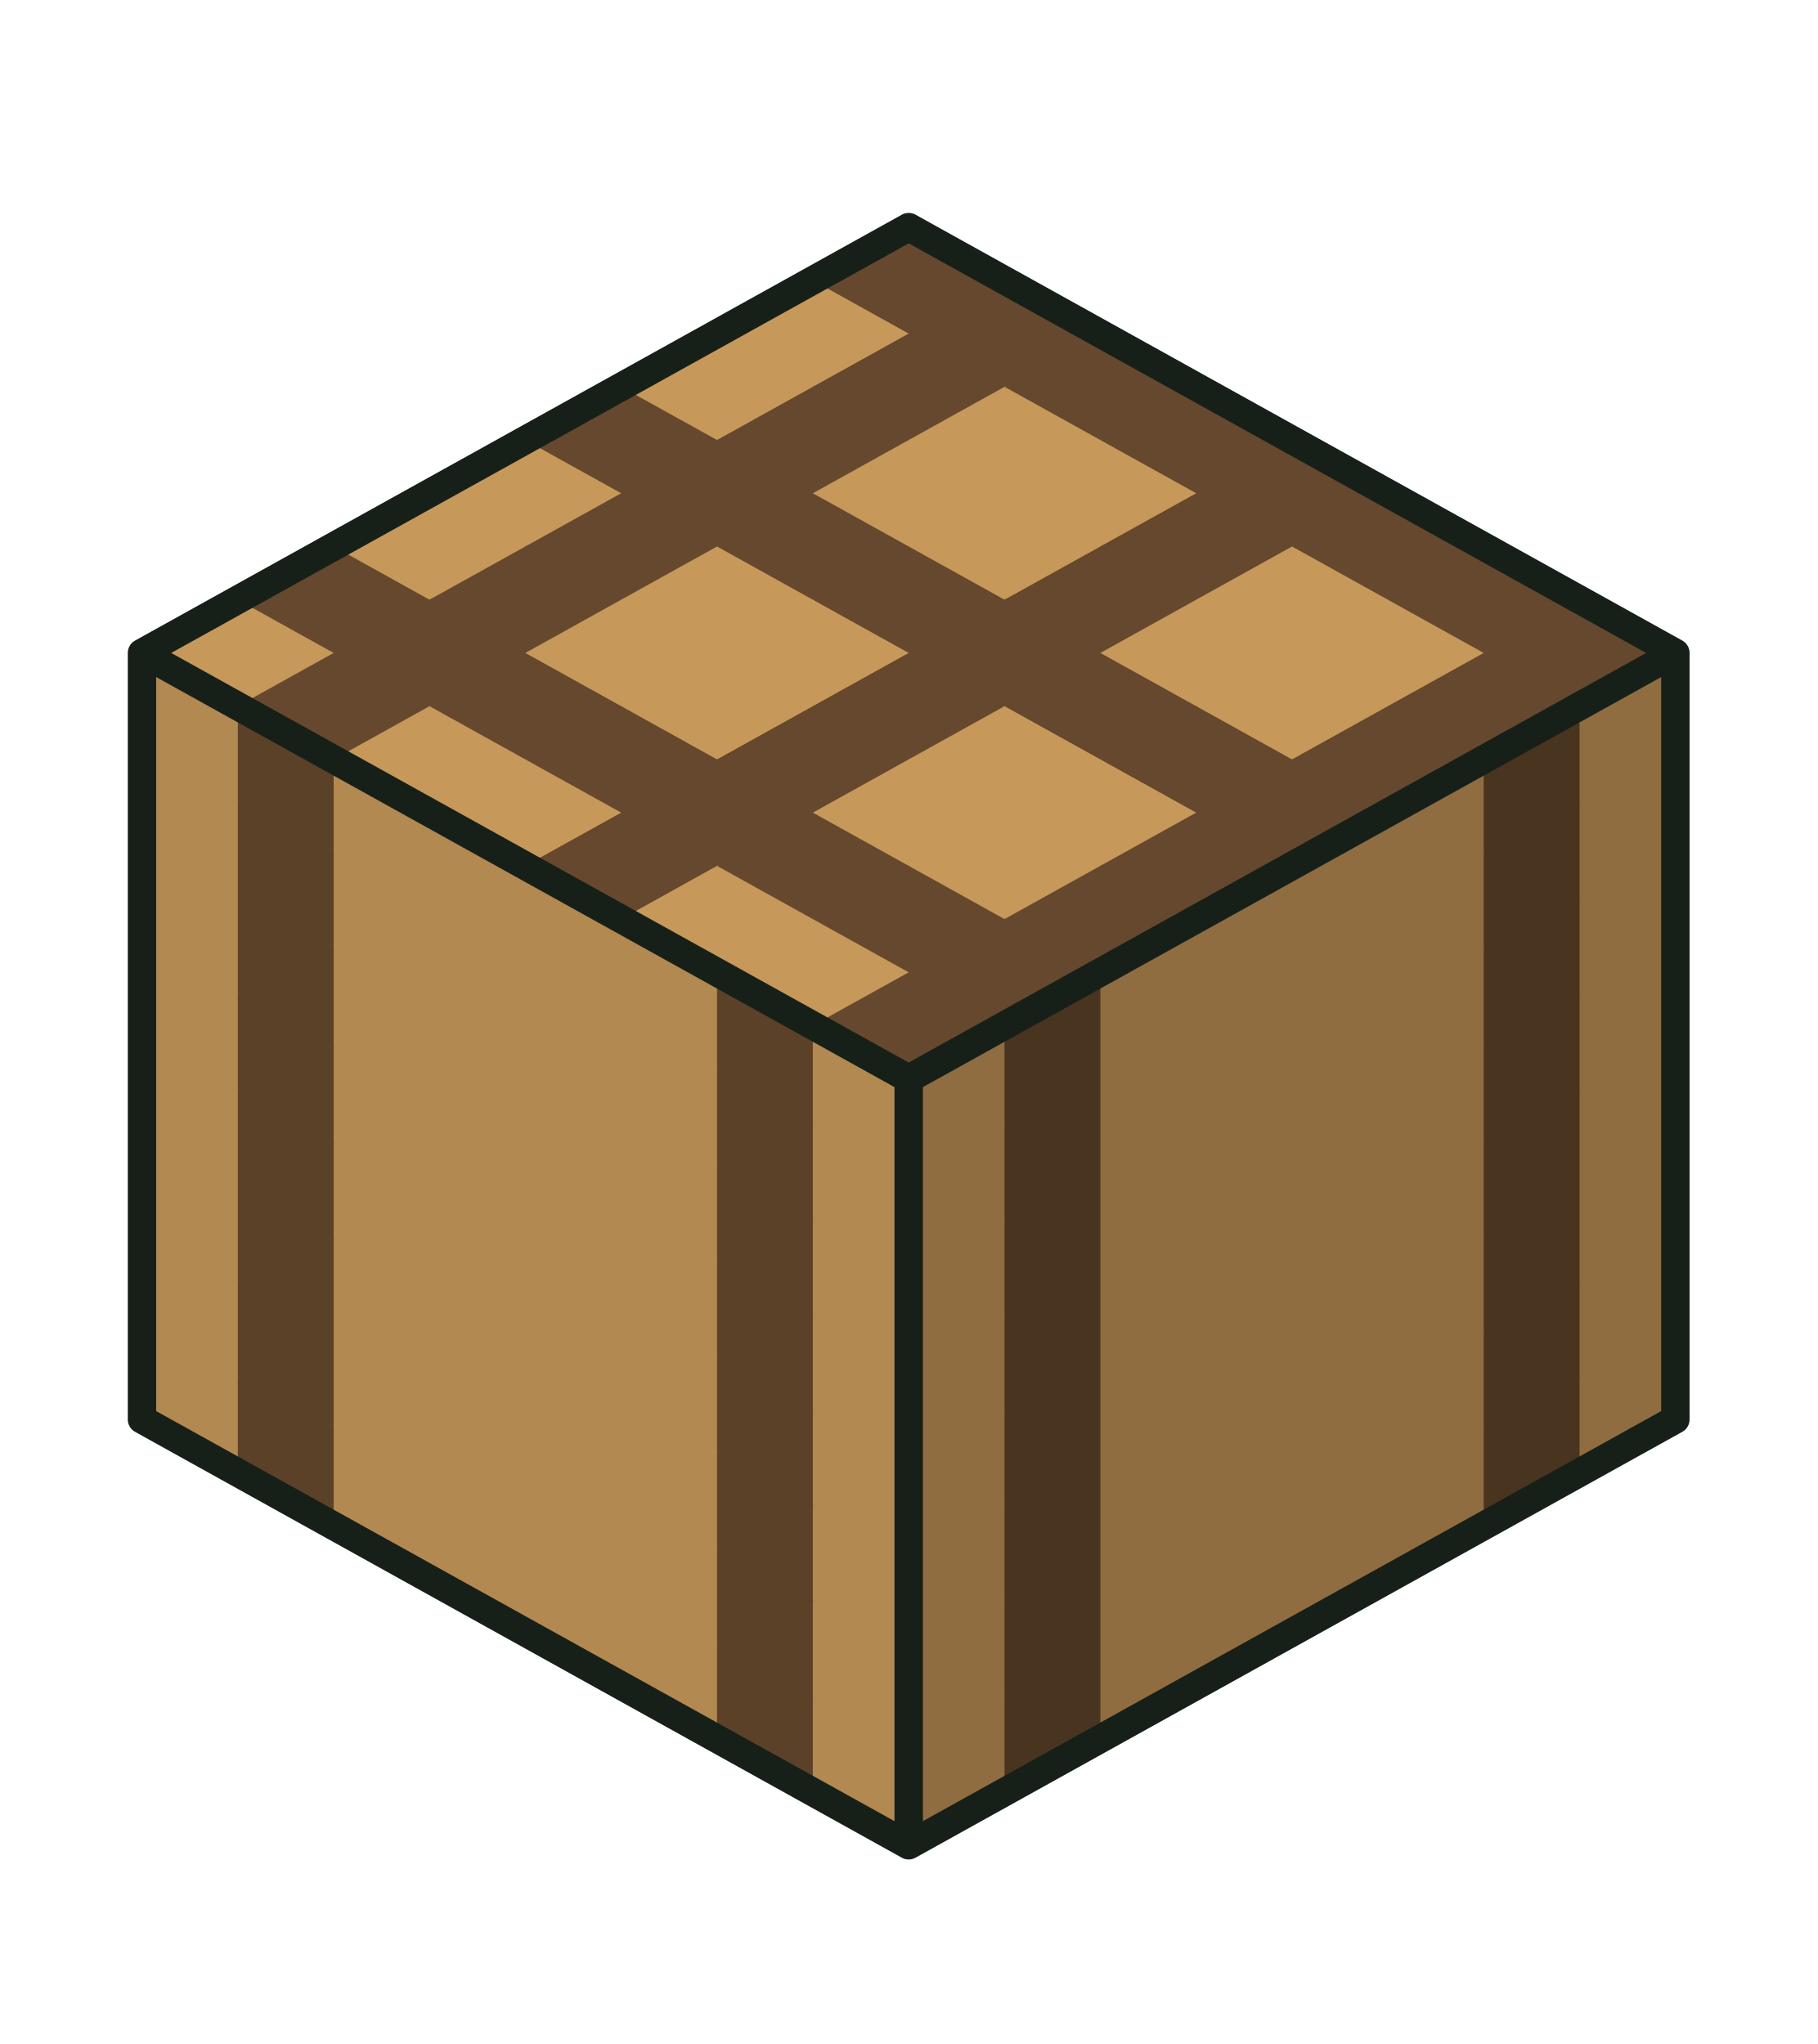
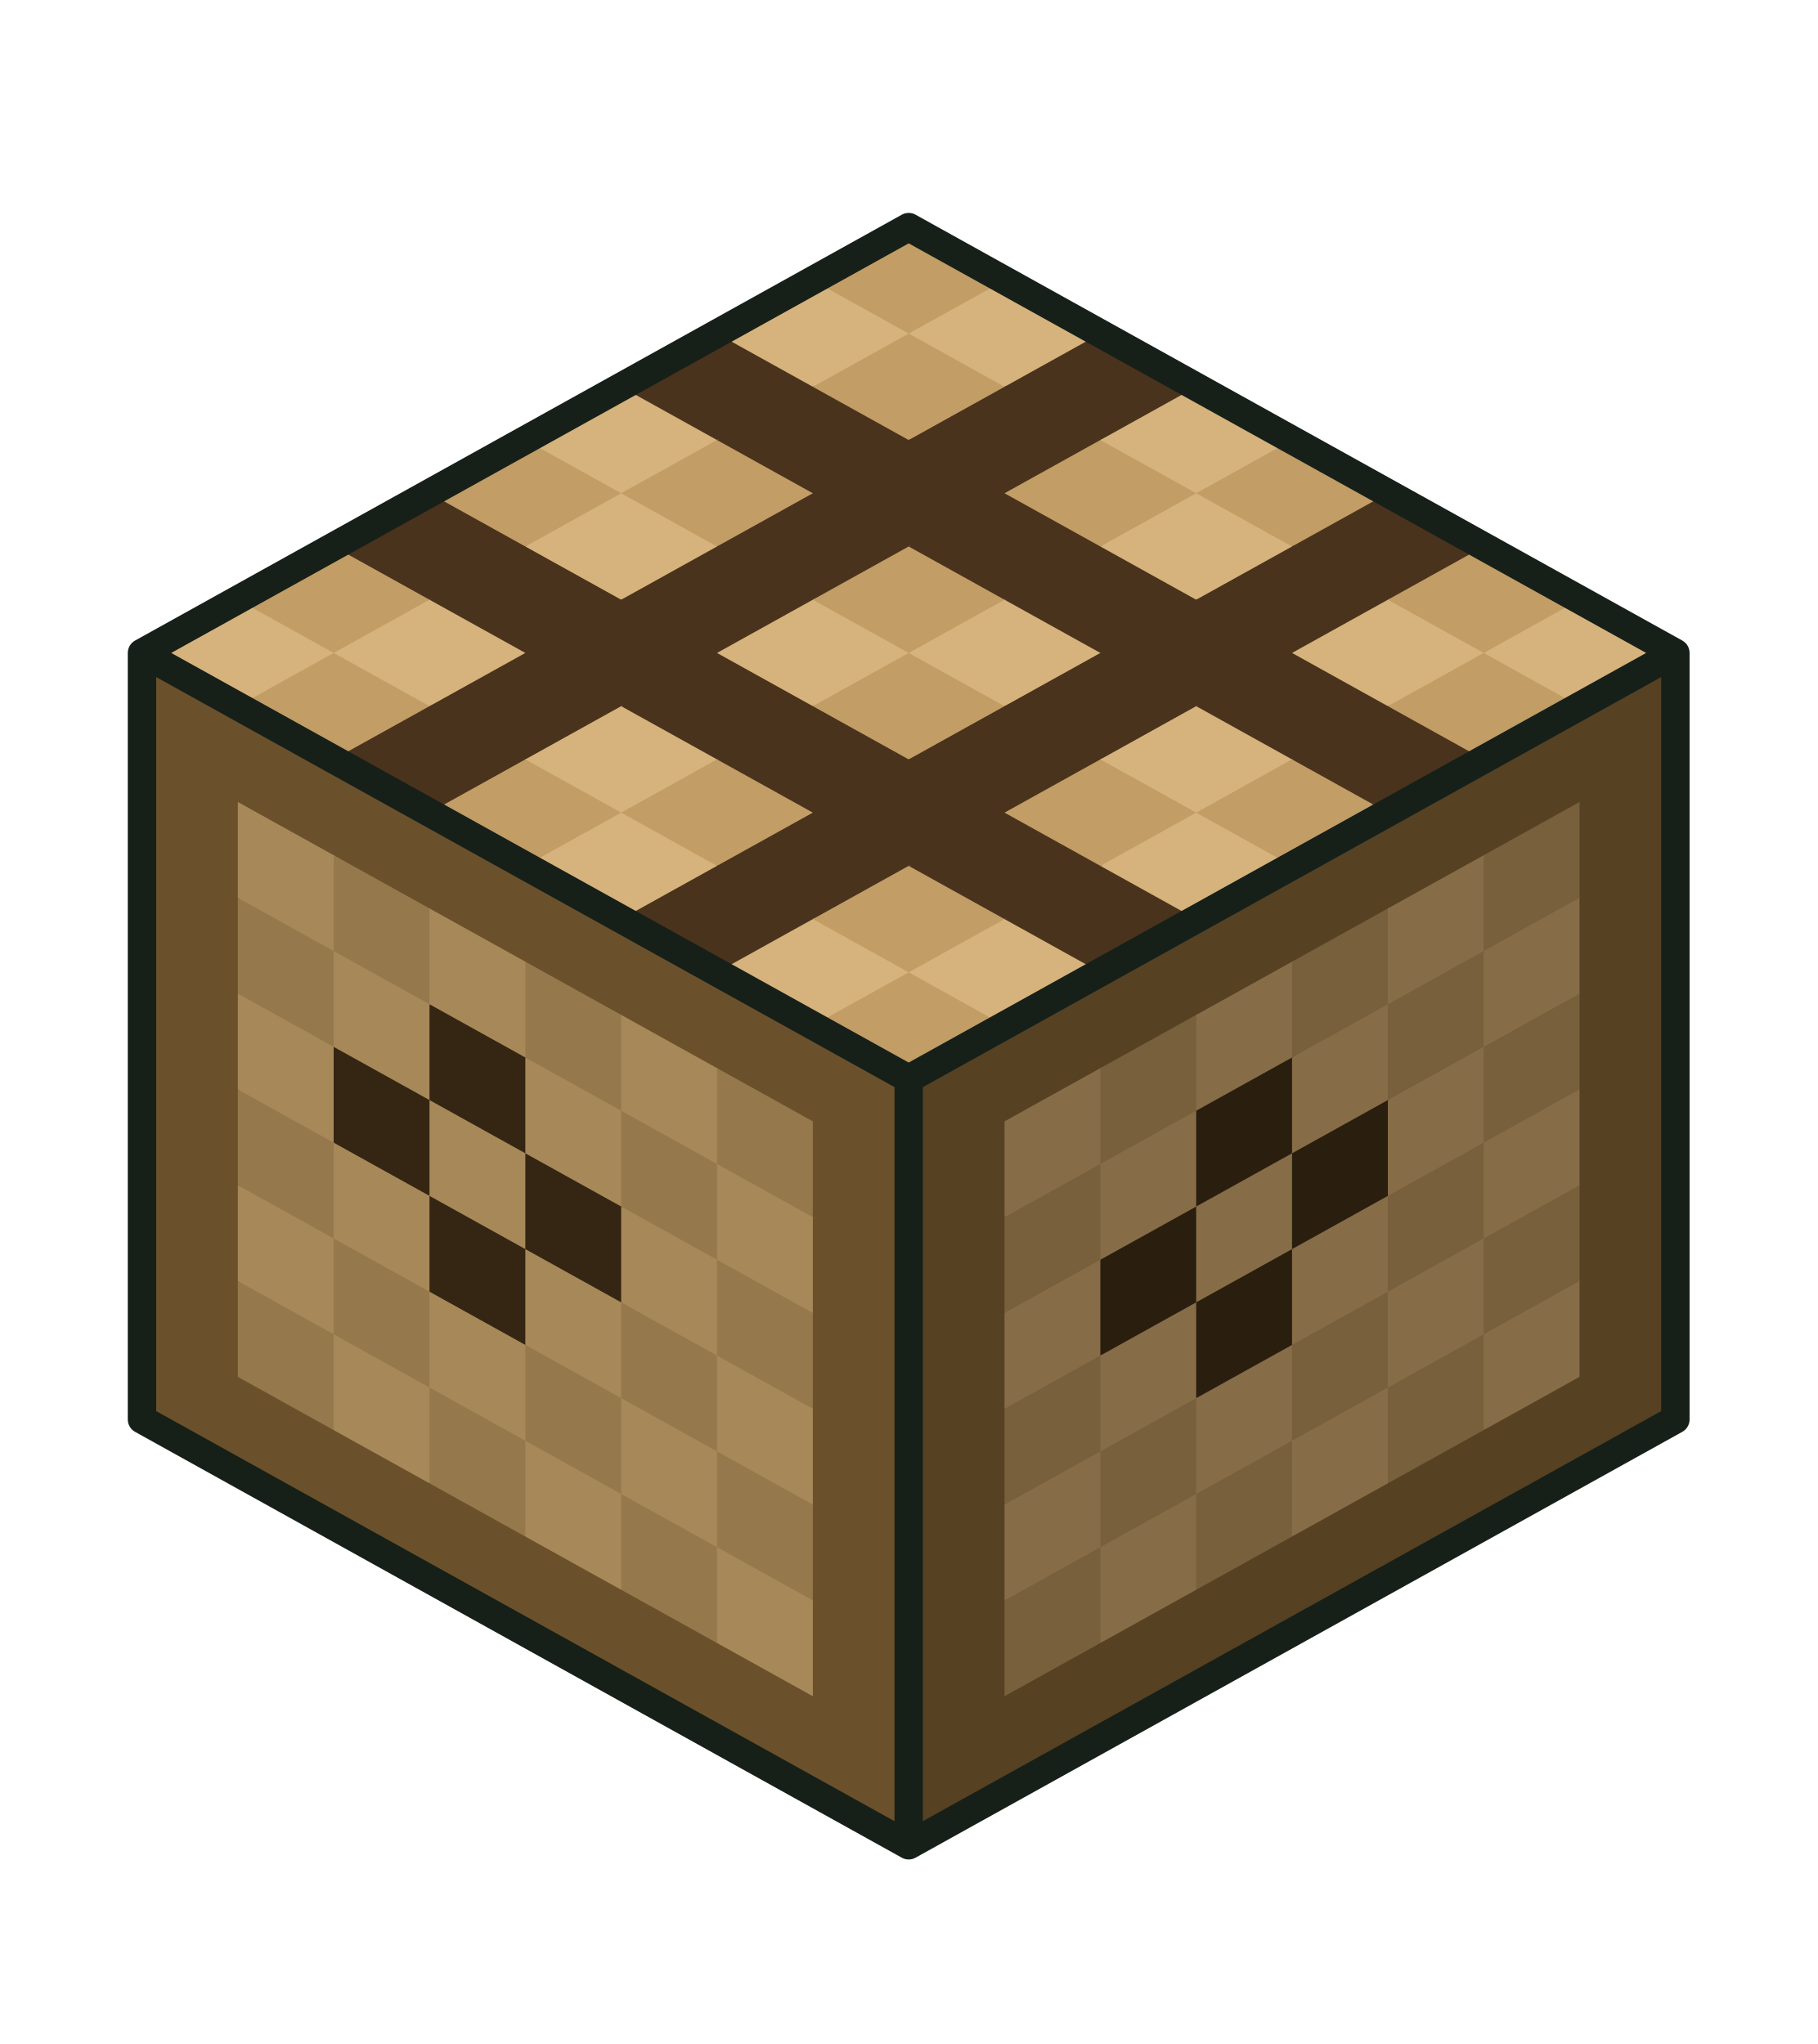
<svg xmlns="http://www.w3.org/2000/svg" viewBox="0 0 128 144" role="img">
  <g transform="matrix(6.75 -3.75 6.75 3.75 10 46)">
-     <rect x="0" y="0" width="1.015" height="1.015" fill="#c69859" />
-     <rect x="1" y="0" width="1.015" height="1.015" fill="#65482d" />
-     <rect x="2" y="0" width="1.015" height="1.015" fill="#c69859" />
-     <rect x="3" y="0" width="1.015" height="1.015" fill="#c69859" />
-     <rect x="4" y="0" width="1.015" height="1.015" fill="#65482d" />
-     <rect x="5" y="0" width="1.015" height="1.015" fill="#c69859" />
-     <rect x="6" y="0" width="1.015" height="1.015" fill="#c69859" />
-     <rect x="7" y="0" width="1.015" height="1.015" fill="#65482d" />
-     <rect x="0" y="1" width="1.015" height="1.015" fill="#65482d" />
-     <rect x="1" y="1" width="1.015" height="1.015" fill="#65482d" />
-     <rect x="2" y="1" width="1.015" height="1.015" fill="#65482d" />
-     <rect x="3" y="1" width="1.015" height="1.015" fill="#65482d" />
-     <rect x="4" y="1" width="1.015" height="1.015" fill="#65482d" />
-     <rect x="5" y="1" width="1.015" height="1.015" fill="#65482d" />
-     <rect x="6" y="1" width="1.015" height="1.015" fill="#65482d" />
-     <rect x="7" y="1" width="1.015" height="1.015" fill="#65482d" />
-     <rect x="0" y="2" width="1.015" height="1.015" fill="#c69859" />
-     <rect x="1" y="2" width="1.015" height="1.015" fill="#65482d" />
-     <rect x="2" y="2" width="1.015" height="1.015" fill="#c69859" />
-     <rect x="3" y="2" width="1.015" height="1.015" fill="#c69859" />
-     <rect x="4" y="2" width="1.015" height="1.015" fill="#65482d" />
-     <rect x="5" y="2" width="1.015" height="1.015" fill="#c69859" />
-     <rect x="6" y="2" width="1.015" height="1.015" fill="#c69859" />
-     <rect x="7" y="2" width="1.015" height="1.015" fill="#65482d" />
-     <rect x="0" y="3" width="1.015" height="1.015" fill="#c69859" />
-     <rect x="1" y="3" width="1.015" height="1.015" fill="#65482d" />
-     <rect x="2" y="3" width="1.015" height="1.015" fill="#c69859" />
-     <rect x="3" y="3" width="1.015" height="1.015" fill="#c69859" />
-     <rect x="4" y="3" width="1.015" height="1.015" fill="#65482d" />
-     <rect x="5" y="3" width="1.015" height="1.015" fill="#c69859" />
-     <rect x="6" y="3" width="1.015" height="1.015" fill="#c69859" />
-     <rect x="7" y="3" width="1.015" height="1.015" fill="#65482d" />
-     <rect x="0" y="4" width="1.015" height="1.015" fill="#65482d" />
-     <rect x="1" y="4" width="1.015" height="1.015" fill="#65482d" />
-     <rect x="2" y="4" width="1.015" height="1.015" fill="#65482d" />
-     <rect x="3" y="4" width="1.015" height="1.015" fill="#65482d" />
-     <rect x="4" y="4" width="1.015" height="1.015" fill="#65482d" />
-     <rect x="5" y="4" width="1.015" height="1.015" fill="#65482d" />
-     <rect x="6" y="4" width="1.015" height="1.015" fill="#65482d" />
-     <rect x="7" y="4" width="1.015" height="1.015" fill="#65482d" />
-     <rect x="0" y="5" width="1.015" height="1.015" fill="#c69859" />
-     <rect x="1" y="5" width="1.015" height="1.015" fill="#65482d" />
-     <rect x="2" y="5" width="1.015" height="1.015" fill="#c69859" />
-     <rect x="3" y="5" width="1.015" height="1.015" fill="#c69859" />
-     <rect x="4" y="5" width="1.015" height="1.015" fill="#65482d" />
-     <rect x="5" y="5" width="1.015" height="1.015" fill="#c69859" />
-     <rect x="6" y="5" width="1.015" height="1.015" fill="#c69859" />
-     <rect x="7" y="5" width="1.015" height="1.015" fill="#65482d" />
-     <rect x="0" y="6" width="1.015" height="1.015" fill="#c69859" />
-     <rect x="1" y="6" width="1.015" height="1.015" fill="#65482d" />
-     <rect x="2" y="6" width="1.015" height="1.015" fill="#c69859" />
-     <rect x="3" y="6" width="1.015" height="1.015" fill="#c69859" />
-     <rect x="4" y="6" width="1.015" height="1.015" fill="#65482d" />
-     <rect x="5" y="6" width="1.015" height="1.015" fill="#c69859" />
-     <rect x="6" y="6" width="1.015" height="1.015" fill="#c69859" />
-     <rect x="7" y="6" width="1.015" height="1.015" fill="#65482d" />
-     <rect x="0" y="7" width="1.015" height="1.015" fill="#65482d" />
-     <rect x="1" y="7" width="1.015" height="1.015" fill="#65482d" />
-     <rect x="2" y="7" width="1.015" height="1.015" fill="#65482d" />
-     <rect x="3" y="7" width="1.015" height="1.015" fill="#65482d" />
-     <rect x="4" y="7" width="1.015" height="1.015" fill="#65482d" />
-     <rect x="5" y="7" width="1.015" height="1.015" fill="#65482d" />
-     <rect x="6" y="7" width="1.015" height="1.015" fill="#65482d" />
-     <rect x="7" y="7" width="1.015" height="1.015" fill="#65482d" />
+     <rect x="0" y="0" width="1.015" height="1.015" fill="#d6b37c" />
+     <rect x="1" y="0" width="1.015" height="1.015" fill="#c29d66" />
+     <rect x="2" y="0" width="1.015" height="1.015" fill="#4a331c" />
+     <rect x="3" y="0" width="1.015" height="1.015" fill="#c29d66" />
+     <rect x="4" y="0" width="1.015" height="1.015" fill="#d6b37c" />
+     <rect x="5" y="0" width="1.015" height="1.015" fill="#4a331c" />
+     <rect x="6" y="0" width="1.015" height="1.015" fill="#d6b37c" />
+     <rect x="7" y="0" width="1.015" height="1.015" fill="#c29d66" />
+     <rect x="0" y="1" width="1.015" height="1.015" fill="#c29d66" />
+     <rect x="1" y="1" width="1.015" height="1.015" fill="#d6b37c" />
+     <rect x="2" y="1" width="1.015" height="1.015" fill="#4a331c" />
+     <rect x="3" y="1" width="1.015" height="1.015" fill="#d6b37c" />
+     <rect x="4" y="1" width="1.015" height="1.015" fill="#c29d66" />
+     <rect x="5" y="1" width="1.015" height="1.015" fill="#4a331c" />
+     <rect x="6" y="1" width="1.015" height="1.015" fill="#c29d66" />
+     <rect x="7" y="1" width="1.015" height="1.015" fill="#d6b37c" />
+     <rect x="0" y="2" width="1.015" height="1.015" fill="#4a331c" />
+     <rect x="1" y="2" width="1.015" height="1.015" fill="#4a331c" />
+     <rect x="2" y="2" width="1.015" height="1.015" fill="#4a331c" />
+     <rect x="3" y="2" width="1.015" height="1.015" fill="#4a331c" />
+     <rect x="4" y="2" width="1.015" height="1.015" fill="#4a331c" />
+     <rect x="5" y="2" width="1.015" height="1.015" fill="#4a331c" />
+     <rect x="6" y="2" width="1.015" height="1.015" fill="#4a331c" />
+     <rect x="7" y="2" width="1.015" height="1.015" fill="#4a331c" />
+     <rect x="0" y="3" width="1.015" height="1.015" fill="#c29d66" />
+     <rect x="1" y="3" width="1.015" height="1.015" fill="#d6b37c" />
+     <rect x="2" y="3" width="1.015" height="1.015" fill="#4a331c" />
+     <rect x="3" y="3" width="1.015" height="1.015" fill="#d6b37c" />
+     <rect x="4" y="3" width="1.015" height="1.015" fill="#c29d66" />
+     <rect x="5" y="3" width="1.015" height="1.015" fill="#4a331c" />
+     <rect x="6" y="3" width="1.015" height="1.015" fill="#c29d66" />
+     <rect x="7" y="3" width="1.015" height="1.015" fill="#d6b37c" />
+     <rect x="0" y="4" width="1.015" height="1.015" fill="#d6b37c" />
+     <rect x="1" y="4" width="1.015" height="1.015" fill="#c29d66" />
+     <rect x="2" y="4" width="1.015" height="1.015" fill="#4a331c" />
+     <rect x="3" y="4" width="1.015" height="1.015" fill="#c29d66" />
+     <rect x="4" y="4" width="1.015" height="1.015" fill="#d6b37c" />
+     <rect x="5" y="4" width="1.015" height="1.015" fill="#4a331c" />
+     <rect x="6" y="4" width="1.015" height="1.015" fill="#d6b37c" />
+     <rect x="7" y="4" width="1.015" height="1.015" fill="#c29d66" />
+     <rect x="0" y="5" width="1.015" height="1.015" fill="#4a331c" />
+     <rect x="1" y="5" width="1.015" height="1.015" fill="#4a331c" />
+     <rect x="2" y="5" width="1.015" height="1.015" fill="#4a331c" />
+     <rect x="3" y="5" width="1.015" height="1.015" fill="#4a331c" />
+     <rect x="4" y="5" width="1.015" height="1.015" fill="#4a331c" />
+     <rect x="5" y="5" width="1.015" height="1.015" fill="#4a331c" />
+     <rect x="6" y="5" width="1.015" height="1.015" fill="#4a331c" />
+     <rect x="7" y="5" width="1.015" height="1.015" fill="#4a331c" />
+     <rect x="0" y="6" width="1.015" height="1.015" fill="#d6b37c" />
+     <rect x="1" y="6" width="1.015" height="1.015" fill="#c29d66" />
+     <rect x="2" y="6" width="1.015" height="1.015" fill="#4a331c" />
+     <rect x="3" y="6" width="1.015" height="1.015" fill="#c29d66" />
+     <rect x="4" y="6" width="1.015" height="1.015" fill="#d6b37c" />
+     <rect x="5" y="6" width="1.015" height="1.015" fill="#4a331c" />
+     <rect x="6" y="6" width="1.015" height="1.015" fill="#d6b37c" />
+     <rect x="7" y="6" width="1.015" height="1.015" fill="#c29d66" />
+     <rect x="0" y="7" width="1.015" height="1.015" fill="#c29d66" />
+     <rect x="1" y="7" width="1.015" height="1.015" fill="#d6b37c" />
+     <rect x="2" y="7" width="1.015" height="1.015" fill="#4a331c" />
+     <rect x="3" y="7" width="1.015" height="1.015" fill="#d6b37c" />
+     <rect x="4" y="7" width="1.015" height="1.015" fill="#c29d66" />
+     <rect x="5" y="7" width="1.015" height="1.015" fill="#4a331c" />
+     <rect x="6" y="7" width="1.015" height="1.015" fill="#c29d66" />
+     <rect x="7" y="7" width="1.015" height="1.015" fill="#d6b37c" />
  </g>
  <g transform="matrix(6.75 3.75 0 6.75 10 46)">
-     <rect x="0" y="0" width="1.015" height="1.015" fill="#b28950" />
-     <rect x="1" y="0" width="1.015" height="1.015" fill="#5b4128" />
-     <rect x="2" y="0" width="1.015" height="1.015" fill="#b28950" />
-     <rect x="3" y="0" width="1.015" height="1.015" fill="#b28950" />
-     <rect x="4" y="0" width="1.015" height="1.015" fill="#b28950" />
-     <rect x="5" y="0" width="1.015" height="1.015" fill="#b28950" />
-     <rect x="6" y="0" width="1.015" height="1.015" fill="#5b4128" />
-     <rect x="7" y="0" width="1.015" height="1.015" fill="#b28950" />
-     <rect x="0" y="1" width="1.015" height="1.015" fill="#b28950" />
-     <rect x="1" y="1" width="1.015" height="1.015" fill="#5b4128" />
-     <rect x="2" y="1" width="1.015" height="1.015" fill="#b28950" />
-     <rect x="3" y="1" width="1.015" height="1.015" fill="#b28950" />
-     <rect x="4" y="1" width="1.015" height="1.015" fill="#b28950" />
-     <rect x="5" y="1" width="1.015" height="1.015" fill="#b28950" />
-     <rect x="6" y="1" width="1.015" height="1.015" fill="#5b4128" />
-     <rect x="7" y="1" width="1.015" height="1.015" fill="#b28950" />
-     <rect x="0" y="2" width="1.015" height="1.015" fill="#b28950" />
-     <rect x="1" y="2" width="1.015" height="1.015" fill="#5b4128" />
-     <rect x="2" y="2" width="1.015" height="1.015" fill="#b28950" />
-     <rect x="3" y="2" width="1.015" height="1.015" fill="#b28950" />
-     <rect x="4" y="2" width="1.015" height="1.015" fill="#b28950" />
-     <rect x="5" y="2" width="1.015" height="1.015" fill="#b28950" />
-     <rect x="6" y="2" width="1.015" height="1.015" fill="#5b4128" />
-     <rect x="7" y="2" width="1.015" height="1.015" fill="#b28950" />
-     <rect x="0" y="3" width="1.015" height="1.015" fill="#b28950" />
-     <rect x="1" y="3" width="1.015" height="1.015" fill="#5b4128" />
-     <rect x="2" y="3" width="1.015" height="1.015" fill="#b28950" />
-     <rect x="3" y="3" width="1.015" height="1.015" fill="#b28950" />
-     <rect x="4" y="3" width="1.015" height="1.015" fill="#b28950" />
-     <rect x="5" y="3" width="1.015" height="1.015" fill="#b28950" />
-     <rect x="6" y="3" width="1.015" height="1.015" fill="#5b4128" />
-     <rect x="7" y="3" width="1.015" height="1.015" fill="#b28950" />
-     <rect x="0" y="4" width="1.015" height="1.015" fill="#b28950" />
-     <rect x="1" y="4" width="1.015" height="1.015" fill="#5b4128" />
-     <rect x="2" y="4" width="1.015" height="1.015" fill="#b28950" />
-     <rect x="3" y="4" width="1.015" height="1.015" fill="#b28950" />
-     <rect x="4" y="4" width="1.015" height="1.015" fill="#b28950" />
-     <rect x="5" y="4" width="1.015" height="1.015" fill="#b28950" />
-     <rect x="6" y="4" width="1.015" height="1.015" fill="#5b4128" />
-     <rect x="7" y="4" width="1.015" height="1.015" fill="#b28950" />
-     <rect x="0" y="5" width="1.015" height="1.015" fill="#b28950" />
-     <rect x="1" y="5" width="1.015" height="1.015" fill="#5b4128" />
-     <rect x="2" y="5" width="1.015" height="1.015" fill="#b28950" />
-     <rect x="3" y="5" width="1.015" height="1.015" fill="#b28950" />
-     <rect x="4" y="5" width="1.015" height="1.015" fill="#b28950" />
-     <rect x="5" y="5" width="1.015" height="1.015" fill="#b28950" />
-     <rect x="6" y="5" width="1.015" height="1.015" fill="#5b4128" />
-     <rect x="7" y="5" width="1.015" height="1.015" fill="#b28950" />
-     <rect x="0" y="6" width="1.015" height="1.015" fill="#b28950" />
-     <rect x="1" y="6" width="1.015" height="1.015" fill="#5b4128" />
-     <rect x="2" y="6" width="1.015" height="1.015" fill="#b28950" />
-     <rect x="3" y="6" width="1.015" height="1.015" fill="#b28950" />
-     <rect x="4" y="6" width="1.015" height="1.015" fill="#b28950" />
-     <rect x="5" y="6" width="1.015" height="1.015" fill="#b28950" />
-     <rect x="6" y="6" width="1.015" height="1.015" fill="#5b4128" />
-     <rect x="7" y="6" width="1.015" height="1.015" fill="#b28950" />
-     <rect x="0" y="7" width="1.015" height="1.015" fill="#b28950" />
-     <rect x="1" y="7" width="1.015" height="1.015" fill="#5b4128" />
-     <rect x="2" y="7" width="1.015" height="1.015" fill="#b28950" />
-     <rect x="3" y="7" width="1.015" height="1.015" fill="#b28950" />
-     <rect x="4" y="7" width="1.015" height="1.015" fill="#b28950" />
-     <rect x="5" y="7" width="1.015" height="1.015" fill="#b28950" />
-     <rect x="6" y="7" width="1.015" height="1.015" fill="#5b4128" />
-     <rect x="7" y="7" width="1.015" height="1.015" fill="#b28950" />
+     <rect x="0" y="0" width="1.015" height="1.015" fill="#6b512b" />
+     <rect x="1" y="0" width="1.015" height="1.015" fill="#6b512b" />
+     <rect x="2" y="0" width="1.015" height="1.015" fill="#6b512b" />
+     <rect x="3" y="0" width="1.015" height="1.015" fill="#6b512b" />
+     <rect x="4" y="0" width="1.015" height="1.015" fill="#6b512b" />
+     <rect x="5" y="0" width="1.015" height="1.015" fill="#6b512b" />
+     <rect x="6" y="0" width="1.015" height="1.015" fill="#6b512b" />
+     <rect x="7" y="0" width="1.015" height="1.015" fill="#6b512b" />
+     <rect x="0" y="1" width="1.015" height="1.015" fill="#6b512b" />
+     <rect x="1" y="1" width="1.015" height="1.015" fill="#a78959" />
+     <rect x="2" y="1" width="1.015" height="1.015" fill="#95784b" />
+     <rect x="3" y="1" width="1.015" height="1.015" fill="#a78959" />
+     <rect x="4" y="1" width="1.015" height="1.015" fill="#95784b" />
+     <rect x="5" y="1" width="1.015" height="1.015" fill="#a78959" />
+     <rect x="6" y="1" width="1.015" height="1.015" fill="#95784b" />
+     <rect x="7" y="1" width="1.015" height="1.015" fill="#6b512b" />
+     <rect x="0" y="2" width="1.015" height="1.015" fill="#6b512b" />
+     <rect x="1" y="2" width="1.015" height="1.015" fill="#95784b" />
+     <rect x="2" y="2" width="1.015" height="1.015" fill="#a78959" />
+     <rect x="3" y="2" width="1.015" height="1.015" fill="#352513" />
+     <rect x="4" y="2" width="1.015" height="1.015" fill="#a78959" />
+     <rect x="5" y="2" width="1.015" height="1.015" fill="#95784b" />
+     <rect x="6" y="2" width="1.015" height="1.015" fill="#a78959" />
+     <rect x="7" y="2" width="1.015" height="1.015" fill="#6b512b" />
+     <rect x="0" y="3" width="1.015" height="1.015" fill="#6b512b" />
+     <rect x="1" y="3" width="1.015" height="1.015" fill="#a78959" />
+     <rect x="2" y="3" width="1.015" height="1.015" fill="#352513" />
+     <rect x="3" y="3" width="1.015" height="1.015" fill="#a78959" />
+     <rect x="4" y="3" width="1.015" height="1.015" fill="#352513" />
+     <rect x="5" y="3" width="1.015" height="1.015" fill="#a78959" />
+     <rect x="6" y="3" width="1.015" height="1.015" fill="#95784b" />
+     <rect x="7" y="3" width="1.015" height="1.015" fill="#6b512b" />
+     <rect x="0" y="4" width="1.015" height="1.015" fill="#6b512b" />
+     <rect x="1" y="4" width="1.015" height="1.015" fill="#95784b" />
+     <rect x="2" y="4" width="1.015" height="1.015" fill="#a78959" />
+     <rect x="3" y="4" width="1.015" height="1.015" fill="#352513" />
+     <rect x="4" y="4" width="1.015" height="1.015" fill="#a78959" />
+     <rect x="5" y="4" width="1.015" height="1.015" fill="#95784b" />
+     <rect x="6" y="4" width="1.015" height="1.015" fill="#a78959" />
+     <rect x="7" y="4" width="1.015" height="1.015" fill="#6b512b" />
+     <rect x="0" y="5" width="1.015" height="1.015" fill="#6b512b" />
+     <rect x="1" y="5" width="1.015" height="1.015" fill="#a78959" />
+     <rect x="2" y="5" width="1.015" height="1.015" fill="#95784b" />
+     <rect x="3" y="5" width="1.015" height="1.015" fill="#a78959" />
+     <rect x="4" y="5" width="1.015" height="1.015" fill="#95784b" />
+     <rect x="5" y="5" width="1.015" height="1.015" fill="#a78959" />
+     <rect x="6" y="5" width="1.015" height="1.015" fill="#95784b" />
+     <rect x="7" y="5" width="1.015" height="1.015" fill="#6b512b" />
+     <rect x="0" y="6" width="1.015" height="1.015" fill="#6b512b" />
+     <rect x="1" y="6" width="1.015" height="1.015" fill="#95784b" />
+     <rect x="2" y="6" width="1.015" height="1.015" fill="#a78959" />
+     <rect x="3" y="6" width="1.015" height="1.015" fill="#95784b" />
+     <rect x="4" y="6" width="1.015" height="1.015" fill="#a78959" />
+     <rect x="5" y="6" width="1.015" height="1.015" fill="#95784b" />
+     <rect x="6" y="6" width="1.015" height="1.015" fill="#a78959" />
+     <rect x="7" y="6" width="1.015" height="1.015" fill="#6b512b" />
+     <rect x="0" y="7" width="1.015" height="1.015" fill="#6b512b" />
+     <rect x="1" y="7" width="1.015" height="1.015" fill="#6b512b" />
+     <rect x="2" y="7" width="1.015" height="1.015" fill="#6b512b" />
+     <rect x="3" y="7" width="1.015" height="1.015" fill="#6b512b" />
+     <rect x="4" y="7" width="1.015" height="1.015" fill="#6b512b" />
+     <rect x="5" y="7" width="1.015" height="1.015" fill="#6b512b" />
+     <rect x="6" y="7" width="1.015" height="1.015" fill="#6b512b" />
+     <rect x="7" y="7" width="1.015" height="1.015" fill="#6b512b" />
  </g>
  <g transform="matrix(6.75 -3.75 0 6.75 64 76)">
-     <rect x="0" y="0" width="1.015" height="1.015" fill="#8f6d40" />
-     <rect x="1" y="0" width="1.015" height="1.015" fill="#493420" />
-     <rect x="2" y="0" width="1.015" height="1.015" fill="#8f6d40" />
-     <rect x="3" y="0" width="1.015" height="1.015" fill="#8f6d40" />
-     <rect x="4" y="0" width="1.015" height="1.015" fill="#8f6d40" />
-     <rect x="5" y="0" width="1.015" height="1.015" fill="#8f6d40" />
-     <rect x="6" y="0" width="1.015" height="1.015" fill="#493420" />
-     <rect x="7" y="0" width="1.015" height="1.015" fill="#8f6d40" />
-     <rect x="0" y="1" width="1.015" height="1.015" fill="#8f6d40" />
-     <rect x="1" y="1" width="1.015" height="1.015" fill="#493420" />
-     <rect x="2" y="1" width="1.015" height="1.015" fill="#8f6d40" />
-     <rect x="3" y="1" width="1.015" height="1.015" fill="#8f6d40" />
-     <rect x="4" y="1" width="1.015" height="1.015" fill="#8f6d40" />
-     <rect x="5" y="1" width="1.015" height="1.015" fill="#8f6d40" />
-     <rect x="6" y="1" width="1.015" height="1.015" fill="#493420" />
-     <rect x="7" y="1" width="1.015" height="1.015" fill="#8f6d40" />
-     <rect x="0" y="2" width="1.015" height="1.015" fill="#8f6d40" />
-     <rect x="1" y="2" width="1.015" height="1.015" fill="#493420" />
-     <rect x="2" y="2" width="1.015" height="1.015" fill="#8f6d40" />
-     <rect x="3" y="2" width="1.015" height="1.015" fill="#8f6d40" />
-     <rect x="4" y="2" width="1.015" height="1.015" fill="#8f6d40" />
-     <rect x="5" y="2" width="1.015" height="1.015" fill="#8f6d40" />
-     <rect x="6" y="2" width="1.015" height="1.015" fill="#493420" />
-     <rect x="7" y="2" width="1.015" height="1.015" fill="#8f6d40" />
-     <rect x="0" y="3" width="1.015" height="1.015" fill="#8f6d40" />
-     <rect x="1" y="3" width="1.015" height="1.015" fill="#493420" />
-     <rect x="2" y="3" width="1.015" height="1.015" fill="#8f6d40" />
-     <rect x="3" y="3" width="1.015" height="1.015" fill="#8f6d40" />
-     <rect x="4" y="3" width="1.015" height="1.015" fill="#8f6d40" />
-     <rect x="5" y="3" width="1.015" height="1.015" fill="#8f6d40" />
-     <rect x="6" y="3" width="1.015" height="1.015" fill="#493420" />
-     <rect x="7" y="3" width="1.015" height="1.015" fill="#8f6d40" />
-     <rect x="0" y="4" width="1.015" height="1.015" fill="#8f6d40" />
-     <rect x="1" y="4" width="1.015" height="1.015" fill="#493420" />
-     <rect x="2" y="4" width="1.015" height="1.015" fill="#8f6d40" />
-     <rect x="3" y="4" width="1.015" height="1.015" fill="#8f6d40" />
-     <rect x="4" y="4" width="1.015" height="1.015" fill="#8f6d40" />
-     <rect x="5" y="4" width="1.015" height="1.015" fill="#8f6d40" />
-     <rect x="6" y="4" width="1.015" height="1.015" fill="#493420" />
-     <rect x="7" y="4" width="1.015" height="1.015" fill="#8f6d40" />
-     <rect x="0" y="5" width="1.015" height="1.015" fill="#8f6d40" />
-     <rect x="1" y="5" width="1.015" height="1.015" fill="#493420" />
-     <rect x="2" y="5" width="1.015" height="1.015" fill="#8f6d40" />
-     <rect x="3" y="5" width="1.015" height="1.015" fill="#8f6d40" />
-     <rect x="4" y="5" width="1.015" height="1.015" fill="#8f6d40" />
-     <rect x="5" y="5" width="1.015" height="1.015" fill="#8f6d40" />
-     <rect x="6" y="5" width="1.015" height="1.015" fill="#493420" />
-     <rect x="7" y="5" width="1.015" height="1.015" fill="#8f6d40" />
-     <rect x="0" y="6" width="1.015" height="1.015" fill="#8f6d40" />
-     <rect x="1" y="6" width="1.015" height="1.015" fill="#493420" />
-     <rect x="2" y="6" width="1.015" height="1.015" fill="#8f6d40" />
-     <rect x="3" y="6" width="1.015" height="1.015" fill="#8f6d40" />
-     <rect x="4" y="6" width="1.015" height="1.015" fill="#8f6d40" />
-     <rect x="5" y="6" width="1.015" height="1.015" fill="#8f6d40" />
-     <rect x="6" y="6" width="1.015" height="1.015" fill="#493420" />
-     <rect x="7" y="6" width="1.015" height="1.015" fill="#8f6d40" />
-     <rect x="0" y="7" width="1.015" height="1.015" fill="#8f6d40" />
-     <rect x="1" y="7" width="1.015" height="1.015" fill="#493420" />
-     <rect x="2" y="7" width="1.015" height="1.015" fill="#8f6d40" />
-     <rect x="3" y="7" width="1.015" height="1.015" fill="#8f6d40" />
-     <rect x="4" y="7" width="1.015" height="1.015" fill="#8f6d40" />
-     <rect x="5" y="7" width="1.015" height="1.015" fill="#8f6d40" />
-     <rect x="6" y="7" width="1.015" height="1.015" fill="#493420" />
-     <rect x="7" y="7" width="1.015" height="1.015" fill="#8f6d40" />
+     <rect x="0" y="0" width="1.015" height="1.015" fill="#564123" />
+     <rect x="1" y="0" width="1.015" height="1.015" fill="#564123" />
+     <rect x="2" y="0" width="1.015" height="1.015" fill="#564123" />
+     <rect x="3" y="0" width="1.015" height="1.015" fill="#564123" />
+     <rect x="4" y="0" width="1.015" height="1.015" fill="#564123" />
+     <rect x="5" y="0" width="1.015" height="1.015" fill="#564123" />
+     <rect x="6" y="0" width="1.015" height="1.015" fill="#564123" />
+     <rect x="7" y="0" width="1.015" height="1.015" fill="#564123" />
+     <rect x="0" y="1" width="1.015" height="1.015" fill="#564123" />
+     <rect x="1" y="1" width="1.015" height="1.015" fill="#866d47" />
+     <rect x="2" y="1" width="1.015" height="1.015" fill="#78603c" />
+     <rect x="3" y="1" width="1.015" height="1.015" fill="#866d47" />
+     <rect x="4" y="1" width="1.015" height="1.015" fill="#78603c" />
+     <rect x="5" y="1" width="1.015" height="1.015" fill="#866d47" />
+     <rect x="6" y="1" width="1.015" height="1.015" fill="#78603c" />
+     <rect x="7" y="1" width="1.015" height="1.015" fill="#564123" />
+     <rect x="0" y="2" width="1.015" height="1.015" fill="#564123" />
+     <rect x="1" y="2" width="1.015" height="1.015" fill="#78603c" />
+     <rect x="2" y="2" width="1.015" height="1.015" fill="#866d47" />
+     <rect x="3" y="2" width="1.015" height="1.015" fill="#2a1e0f" />
+     <rect x="4" y="2" width="1.015" height="1.015" fill="#866d47" />
+     <rect x="5" y="2" width="1.015" height="1.015" fill="#78603c" />
+     <rect x="6" y="2" width="1.015" height="1.015" fill="#866d47" />
+     <rect x="7" y="2" width="1.015" height="1.015" fill="#564123" />
+     <rect x="0" y="3" width="1.015" height="1.015" fill="#564123" />
+     <rect x="1" y="3" width="1.015" height="1.015" fill="#866d47" />
+     <rect x="2" y="3" width="1.015" height="1.015" fill="#2a1e0f" />
+     <rect x="3" y="3" width="1.015" height="1.015" fill="#866d47" />
+     <rect x="4" y="3" width="1.015" height="1.015" fill="#2a1e0f" />
+     <rect x="5" y="3" width="1.015" height="1.015" fill="#866d47" />
+     <rect x="6" y="3" width="1.015" height="1.015" fill="#78603c" />
+     <rect x="7" y="3" width="1.015" height="1.015" fill="#564123" />
+     <rect x="0" y="4" width="1.015" height="1.015" fill="#564123" />
+     <rect x="1" y="4" width="1.015" height="1.015" fill="#78603c" />
+     <rect x="2" y="4" width="1.015" height="1.015" fill="#866d47" />
+     <rect x="3" y="4" width="1.015" height="1.015" fill="#2a1e0f" />
+     <rect x="4" y="4" width="1.015" height="1.015" fill="#866d47" />
+     <rect x="5" y="4" width="1.015" height="1.015" fill="#78603c" />
+     <rect x="6" y="4" width="1.015" height="1.015" fill="#866d47" />
+     <rect x="7" y="4" width="1.015" height="1.015" fill="#564123" />
+     <rect x="0" y="5" width="1.015" height="1.015" fill="#564123" />
+     <rect x="1" y="5" width="1.015" height="1.015" fill="#866d47" />
+     <rect x="2" y="5" width="1.015" height="1.015" fill="#78603c" />
+     <rect x="3" y="5" width="1.015" height="1.015" fill="#866d47" />
+     <rect x="4" y="5" width="1.015" height="1.015" fill="#78603c" />
+     <rect x="5" y="5" width="1.015" height="1.015" fill="#866d47" />
+     <rect x="6" y="5" width="1.015" height="1.015" fill="#78603c" />
+     <rect x="7" y="5" width="1.015" height="1.015" fill="#564123" />
+     <rect x="0" y="6" width="1.015" height="1.015" fill="#564123" />
+     <rect x="1" y="6" width="1.015" height="1.015" fill="#78603c" />
+     <rect x="2" y="6" width="1.015" height="1.015" fill="#866d47" />
+     <rect x="3" y="6" width="1.015" height="1.015" fill="#78603c" />
+     <rect x="4" y="6" width="1.015" height="1.015" fill="#866d47" />
+     <rect x="5" y="6" width="1.015" height="1.015" fill="#78603c" />
+     <rect x="6" y="6" width="1.015" height="1.015" fill="#866d47" />
+     <rect x="7" y="6" width="1.015" height="1.015" fill="#564123" />
+     <rect x="0" y="7" width="1.015" height="1.015" fill="#564123" />
+     <rect x="1" y="7" width="1.015" height="1.015" fill="#564123" />
+     <rect x="2" y="7" width="1.015" height="1.015" fill="#564123" />
+     <rect x="3" y="7" width="1.015" height="1.015" fill="#564123" />
+     <rect x="4" y="7" width="1.015" height="1.015" fill="#564123" />
+     <rect x="5" y="7" width="1.015" height="1.015" fill="#564123" />
+     <rect x="6" y="7" width="1.015" height="1.015" fill="#564123" />
+     <rect x="7" y="7" width="1.015" height="1.015" fill="#564123" />
  </g>
  <path d="M64 16 118 46V100L64 130 10 100V46Z M10 46 64 76 118 46 M64 76V130" fill="none" stroke="#162019" stroke-width="2" stroke-linejoin="round" />
</svg>
